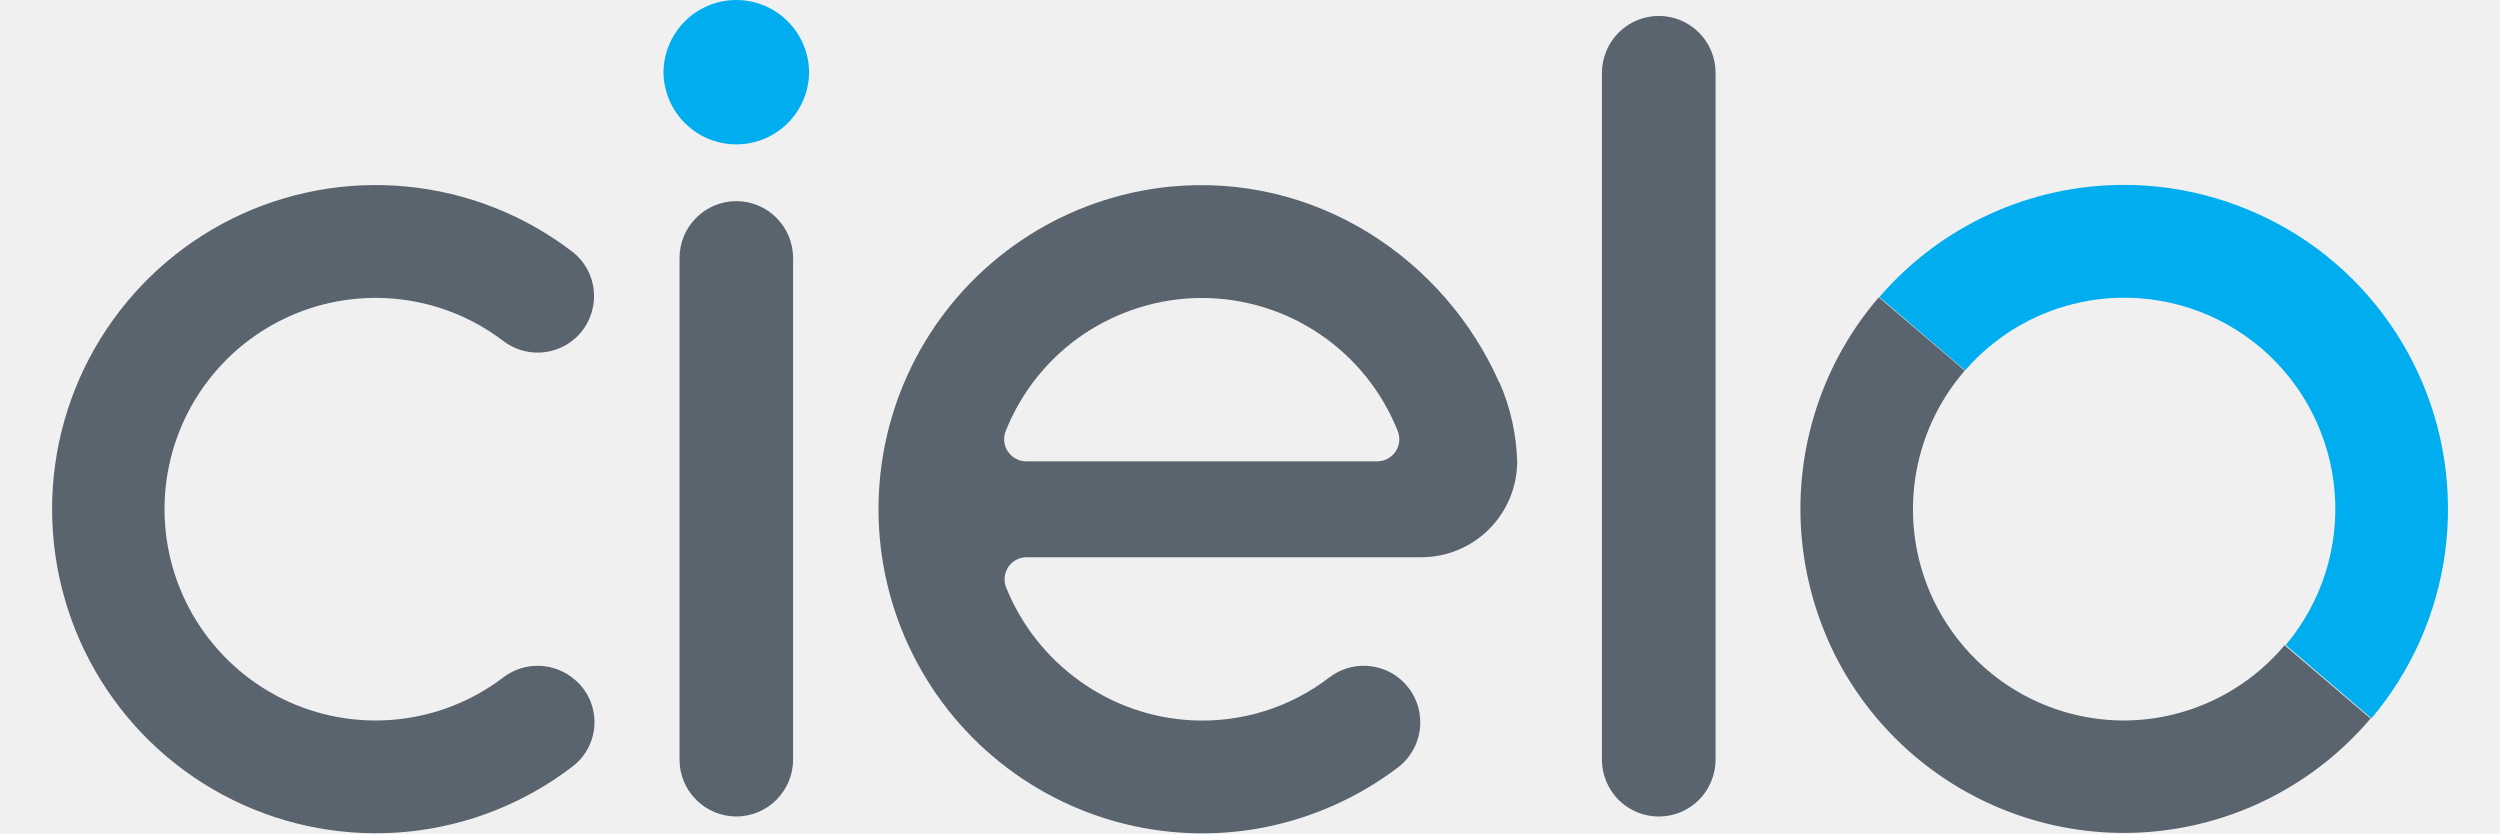
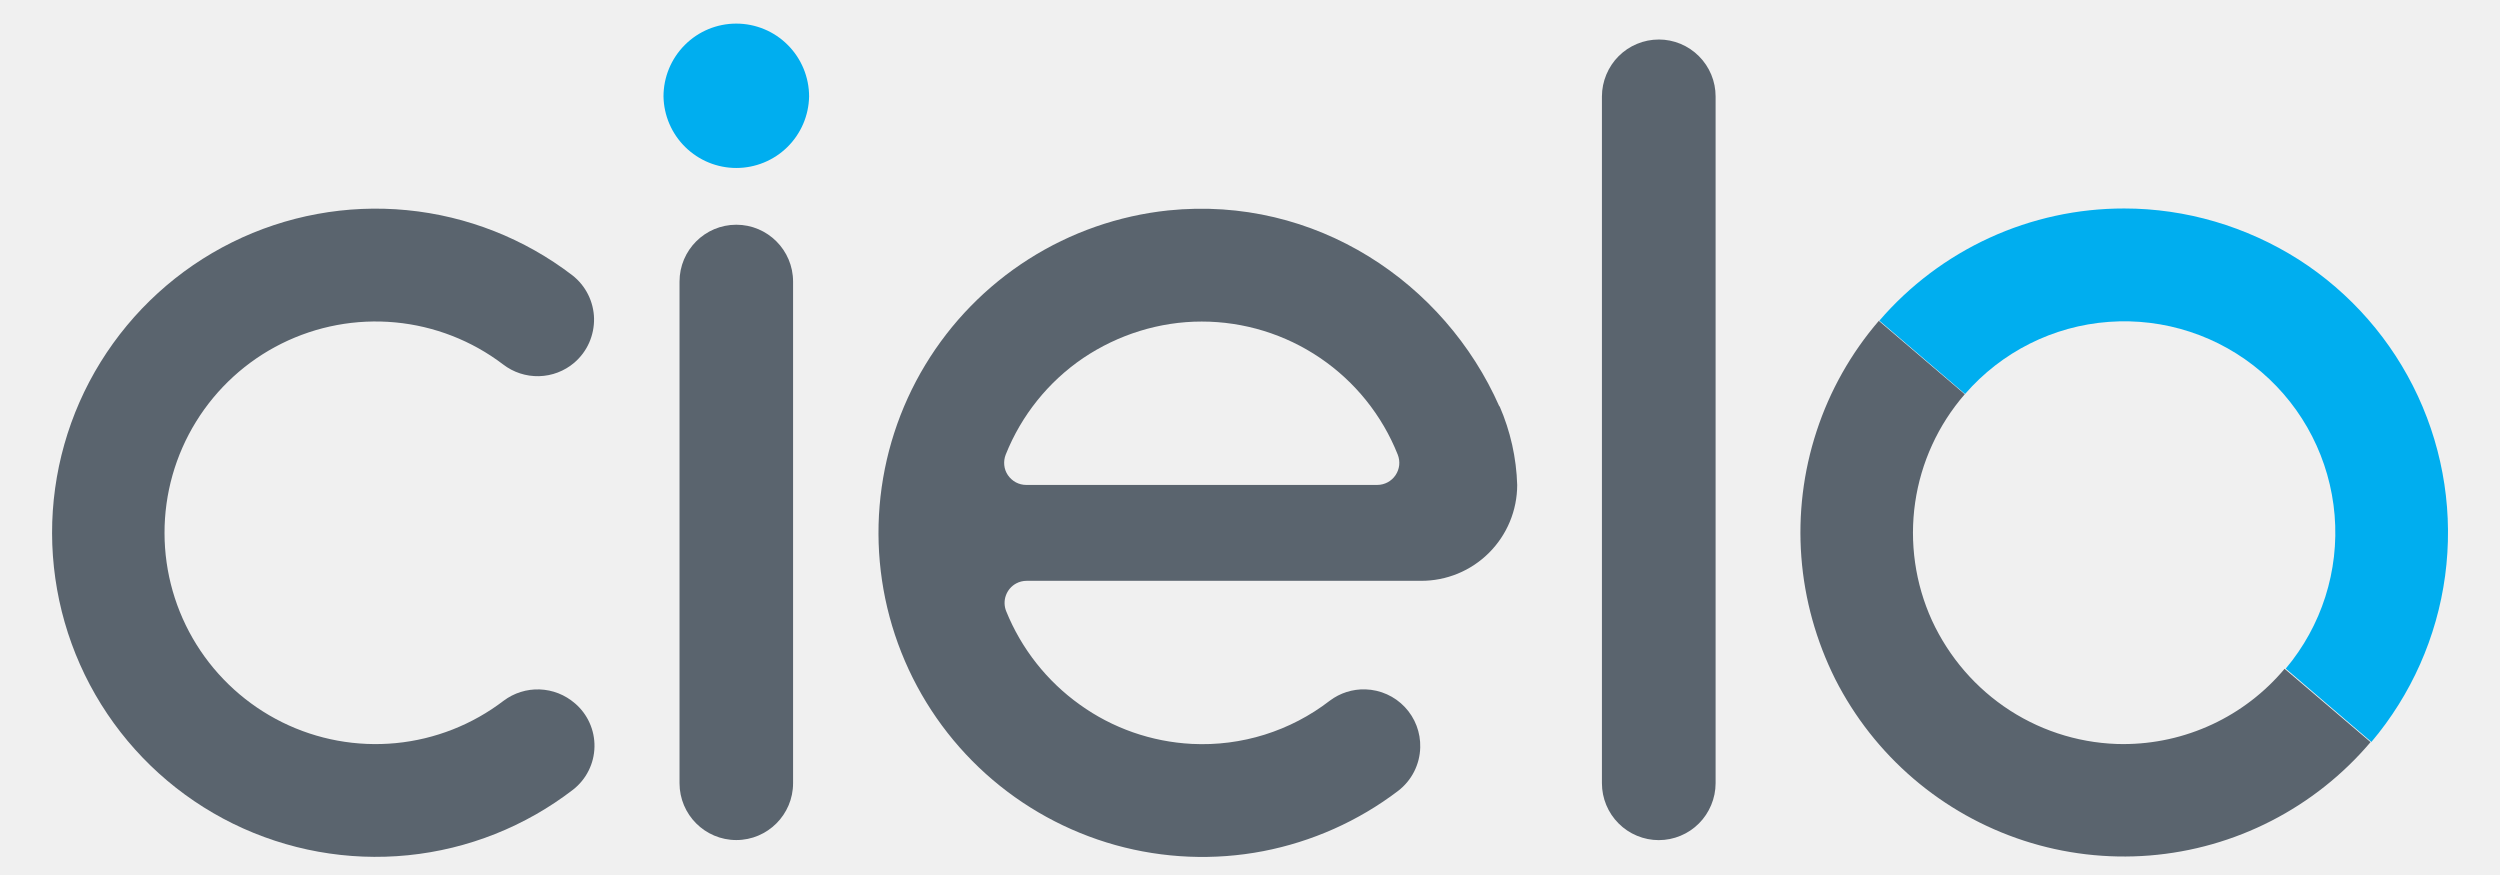
- <svg xmlns="http://www.w3.org/2000/svg" width="96" height="32" fill="none">
-   <path d="M63.696.612a2.18 2.18 0 0 0-1.542.64c-.4.4-.64.965-.64 1.545V29.17c0 .58.23 1.135.64 1.545a2.18 2.18 0 0 0 3.085 0c.4-.4.64-.965.64-1.545V2.796c0-.58-.23-1.135-.64-1.545a2.18 2.18 0 0 0-1.543-.64zM30.454 9.908c0-1.206-.977-2.184-2.18-2.184s-2.18.978-2.18 2.184v19.26c0 1.206.977 2.184 2.18 2.184s2.18-.978 2.18-2.184V9.908z" fill="#5a646e" />
-   <path d="M31.07 2.8a2.8 2.8 0 0 1-.838 1.944c-.523.513-1.226.8-1.958.8s-1.435-.288-1.958-.8a2.8 2.8 0 0 1-.838-1.944 2.8 2.8 0 0 1 .819-1.98C26.82.295 27.53 0 28.273 0s1.453.295 1.977.82a2.8 2.8 0 0 1 .819 1.98z" fill="#00aeef" />
-   <path d="M57.572 14.694c-2.096-4.746-7.055-8.1-12.713-7.52a12.42 12.42 0 0 0-5.361 1.872 12.44 12.44 0 0 0-3.97 4.064 12.46 12.46 0 0 0-1.751 5.408c-.16 1.914.126 3.84.833 5.624a12.45 12.45 0 0 0 3.243 4.666 12.44 12.44 0 0 0 4.977 2.736c1.847.516 3.8.596 5.673.235s3.658-1.153 5.185-2.315a2.17 2.17 0 0 0 .613-.737c.147-.288.228-.606.236-.93a2.17 2.17 0 0 0-2.103-2.231 2.16 2.16 0 0 0-1.372.436 8 8 0 0 1-5.294 1.658c-1.55-.08-3.046-.603-4.3-1.505a8.17 8.17 0 0 1-2.829-3.587.85.85 0 0 1 .383-1.07.84.84 0 0 1 .398-.1h15.145c.484.002.964-.092 1.412-.276s.855-.455 1.198-.797.616-.748.802-1.196a3.69 3.69 0 0 0 .283-1.412c-.03-1.04-.26-2.066-.674-3.02zm-11.425-3.252a8.1 8.1 0 0 1 4.547 1.398 8.11 8.11 0 0 1 2.98 3.713.86.86 0 0 1 .055.405.85.85 0 0 1-.444.657c-.122.065-.258.1-.396.1H39.404a.83.83 0 0 1-.396-.1c-.122-.066-.226-.16-.304-.273s-.126-.246-.14-.384a.86.86 0 0 1 .055-.405 8.11 8.11 0 0 1 2.98-3.713c1.342-.9 2.926-1.398 4.547-1.398zM81.57 27.668a8.09 8.09 0 0 1-4.383-1.289c-1.307-.842-2.345-2.043-3-3.46a8.12 8.12 0 0 1 1.26-8.687l-3.3-2.817a12.41 12.41 0 0 0-2.39 4.237 12.46 12.46 0 0 0-.585 4.831c.124 1.633.57 3.226 1.3 4.687a12.44 12.44 0 0 0 3.005 3.825c1.243 1.065 2.684 1.873 4.24 2.38a12.4 12.4 0 0 0 4.827.57c1.63-.13 3.22-.582 4.676-1.33a12.43 12.43 0 0 0 3.809-3.023l-3.3-2.816a8.08 8.08 0 0 1-2.78 2.134c-1.072.5-2.238.758-3.42.757z" fill="#5a646e" />
-   <path d="M81.57 7.1c-1.785-.002-3.55.382-5.17 1.125a12.4 12.4 0 0 0-4.232 3.182l3.29 2.817c1.402-1.617 3.385-2.613 5.517-2.77s4.24.533 5.865 1.925 2.634 3.37 2.81 5.503a8.12 8.12 0 0 1-1.878 5.887l3.29 2.816c1.53-1.812 2.513-4.024 2.83-6.376a12.46 12.46 0 0 0-1.042-6.899 12.44 12.44 0 0 0-4.587-5.253C86.26 7.788 83.94 7.1 81.57 7.1z" fill="#00aeef" />
-   <path d="M22.074 26.1c-.376-.326-.852-.514-1.35-.532s-.985.135-1.383.433c-1.2.918-2.632 1.482-4.135 1.628s-3.017-.13-4.37-.8-2.494-1.704-3.293-2.987a8.12 8.12 0 0 1-.014-8.557 8.11 8.11 0 0 1 3.283-2.997c1.352-.673 2.865-.955 4.368-.814s2.937.7 4.14 1.615a2.17 2.17 0 0 0 2.731-.066c.245-.21.44-.47.57-.763s.196-.613.19-.935-.086-.638-.23-.925-.352-.54-.605-.736a12.42 12.42 0 0 0-6.352-2.5c-2.31-.224-4.634.204-6.713 1.235S5.084 11.026 3.862 13 1.995 17.253 2 19.575s.657 4.598 1.885 6.568 2.982 3.557 5.064 4.58 4.41 1.444 6.717 1.213a12.42 12.42 0 0 0 6.343-2.521 2.14 2.14 0 0 0 .819-1.642 2.14 2.14 0 0 0-.753-1.673z" fill="#5a646e" />
+ <svg xmlns="http://www.w3.org/2000/svg" width="100" height="35" viewBox="0 0 100 35" fill="none">
+   <g clip-path="url(#clip0)">
+     <path d="M66.35 1.581C66.052 1.581 65.756 1.64 65.481 1.755C65.205 1.869 64.955 2.037 64.744 2.248C64.327 2.664 64.077 3.253 64.077 3.857V31.329C64.077 31.933 64.317 32.511 64.744 32.938C64.955 33.15 65.205 33.317 65.481 33.431C65.757 33.546 66.052 33.605 66.35 33.605C66.649 33.605 66.945 33.546 67.22 33.431C67.496 33.317 67.746 33.15 67.957 32.938C68.374 32.522 68.624 31.933 68.624 31.329V3.856C68.624 3.252 68.384 2.674 67.957 2.247C67.746 2.035 67.496 1.868 67.22 1.753C66.944 1.639 66.649 1.58 66.35 1.58V1.581ZM31.723 11.264C31.723 10.008 30.705 8.989 29.452 8.989C28.199 8.989 27.181 10.008 27.181 11.264V31.327C27.181 32.583 28.199 33.602 29.452 33.602C30.705 33.602 31.723 32.583 31.723 31.327V11.264Z" fill="#5A646E" />
+     <path d="M32.364 3.86C32.35 4.623 32.036 5.351 31.492 5.885C30.947 6.42 30.215 6.719 29.452 6.719C28.69 6.719 27.957 6.419 27.413 5.885C26.868 5.351 26.554 4.623 26.54 3.86C26.539 3.087 26.846 2.345 27.393 1.798C27.938 1.251 28.677 0.944 29.451 0.944C30.225 0.944 30.965 1.251 31.51 1.798C32.057 2.345 32.364 3.087 32.364 3.86H32.364Z" fill="#00AEEF" />
+     <path d="M59.971 16.25C57.788 11.306 52.622 7.812 46.728 8.417C44.741 8.627 42.83 9.294 41.144 10.367C39.457 11.44 38.042 12.889 37.008 14.6C35.974 16.312 35.35 18.24 35.184 20.233C35.018 22.227 35.316 24.233 36.052 26.091C36.788 27.95 37.945 29.614 39.43 30.952C40.916 32.289 42.69 33.264 44.615 33.802C46.539 34.339 48.573 34.423 50.524 34.047C52.475 33.671 54.334 32.846 55.925 31.635C56.192 31.43 56.411 31.168 56.564 30.867C56.717 30.567 56.801 30.236 56.809 29.899C56.827 29.3 56.605 28.719 56.195 28.284C55.784 27.848 55.217 27.593 54.619 27.575C54.105 27.558 53.6 27.719 53.19 28.029C51.616 29.244 49.66 29.857 47.675 29.756C46.06 29.673 44.502 29.128 43.196 28.188C41.878 27.248 40.856 25.952 40.249 24.452C40.166 24.25 40.161 24.024 40.235 23.818C40.309 23.612 40.456 23.441 40.648 23.337C40.775 23.269 40.918 23.233 41.062 23.233H56.839C57.343 23.235 57.843 23.137 58.309 22.946C58.776 22.754 59.2 22.472 59.557 22.116C59.915 21.759 60.199 21.336 60.393 20.87C60.587 20.404 60.687 19.904 60.688 19.399C60.656 18.316 60.417 17.247 59.985 16.253L59.971 16.25ZM48.07 12.862C49.759 12.863 51.409 13.37 52.806 14.319C54.205 15.268 55.286 16.616 55.91 18.186C55.963 18.32 55.983 18.465 55.968 18.608C55.952 18.751 55.902 18.888 55.821 19.008C55.741 19.127 55.632 19.225 55.505 19.293C55.378 19.36 55.236 19.397 55.093 19.397H41.046C40.902 19.397 40.76 19.361 40.633 19.293C40.506 19.224 40.398 19.126 40.317 19.008C40.235 18.89 40.185 18.752 40.171 18.608C40.156 18.465 40.175 18.32 40.228 18.186C40.853 16.616 41.934 15.268 43.332 14.319C44.73 13.381 46.38 12.862 48.069 12.862H48.07ZM84.969 29.764C83.35 29.765 81.764 29.299 80.403 28.422C79.042 27.545 77.96 26.294 77.278 24.817C76.607 23.342 76.374 21.705 76.606 20.1C76.839 18.496 77.528 16.993 78.591 15.769L75.153 12.834C74.04 14.127 73.194 15.627 72.664 17.248C72.132 18.869 71.925 20.579 72.054 22.28C72.183 23.981 72.648 25.64 73.408 27.162C74.179 28.683 75.243 30.038 76.539 31.147C77.833 32.256 79.334 33.098 80.955 33.626C82.576 34.154 84.285 34.355 85.983 34.22C87.681 34.084 89.338 33.613 90.854 32.834C92.371 32.056 93.72 30.986 94.822 29.685L91.384 26.752C90.593 27.696 89.605 28.455 88.489 28.975C87.372 29.496 86.157 29.764 84.926 29.763L84.969 29.764Z" fill="#5A646E" />
+     <path d="M84.969 8.339C83.109 8.337 81.271 8.737 79.583 9.511C77.892 10.286 76.389 11.416 75.175 12.826L78.602 15.76C80.063 14.076 82.128 13.038 84.349 12.875C86.57 12.711 88.766 13.43 90.458 14.88C92.151 16.33 93.202 18.39 93.385 20.612C93.567 22.834 92.864 25.038 91.429 26.745L94.856 29.678C96.45 27.791 97.474 25.486 97.804 23.036C98.134 20.586 97.758 18.093 96.719 15.85C95.68 13.608 94.022 11.709 91.941 10.378C89.854 9.056 87.438 8.339 84.969 8.339Z" fill="#00AEEF" />
+     <path d="M22.994 28.131C22.602 27.791 22.106 27.596 21.587 27.577C21.069 27.558 20.561 27.718 20.147 28.028C18.897 28.984 17.405 29.572 15.84 29.724C14.274 29.876 12.697 29.588 11.287 28.89C9.878 28.193 8.69 27.116 7.857 25.779C7.025 24.442 6.583 22.899 6.581 21.324C6.578 19.75 7.015 18.205 7.843 16.866C8.67 15.527 9.854 14.445 11.262 13.744C12.671 13.043 14.247 12.749 15.812 12.896C17.378 13.043 18.872 13.625 20.125 14.578C20.535 14.894 21.042 15.06 21.56 15.047C22.077 15.035 22.575 14.845 22.97 14.509C23.225 14.29 23.428 14.02 23.564 13.714C23.699 13.409 23.768 13.076 23.762 12.741C23.755 12.405 23.672 12.076 23.522 11.777C23.372 11.478 23.155 11.214 22.892 11.01C20.973 9.541 18.68 8.639 16.275 8.406C13.869 8.173 11.448 8.619 9.282 9.693C7.117 10.767 5.296 12.429 4.023 14.485C2.75 16.541 2.078 18.916 2.083 21.334C2.089 23.753 2.768 26.124 4.047 28.176C5.326 30.228 7.153 31.881 9.322 32.947C11.491 34.012 13.916 34.451 16.319 34.21C18.723 33.969 21.012 33.059 22.926 31.584C23.186 31.38 23.398 31.121 23.545 30.825C23.693 30.529 23.773 30.204 23.779 29.874C23.786 29.543 23.719 29.216 23.583 28.914C23.448 28.613 23.247 28.345 22.995 28.131H22.994Z" fill="#5A646E" />
+   </g>
+   <defs>
+     <clipPath id="clip0">
+       <rect width="100" height="33.333" fill="white" transform="translate(0 0.943604)" />
+     </clipPath>
+   </defs>
</svg>
